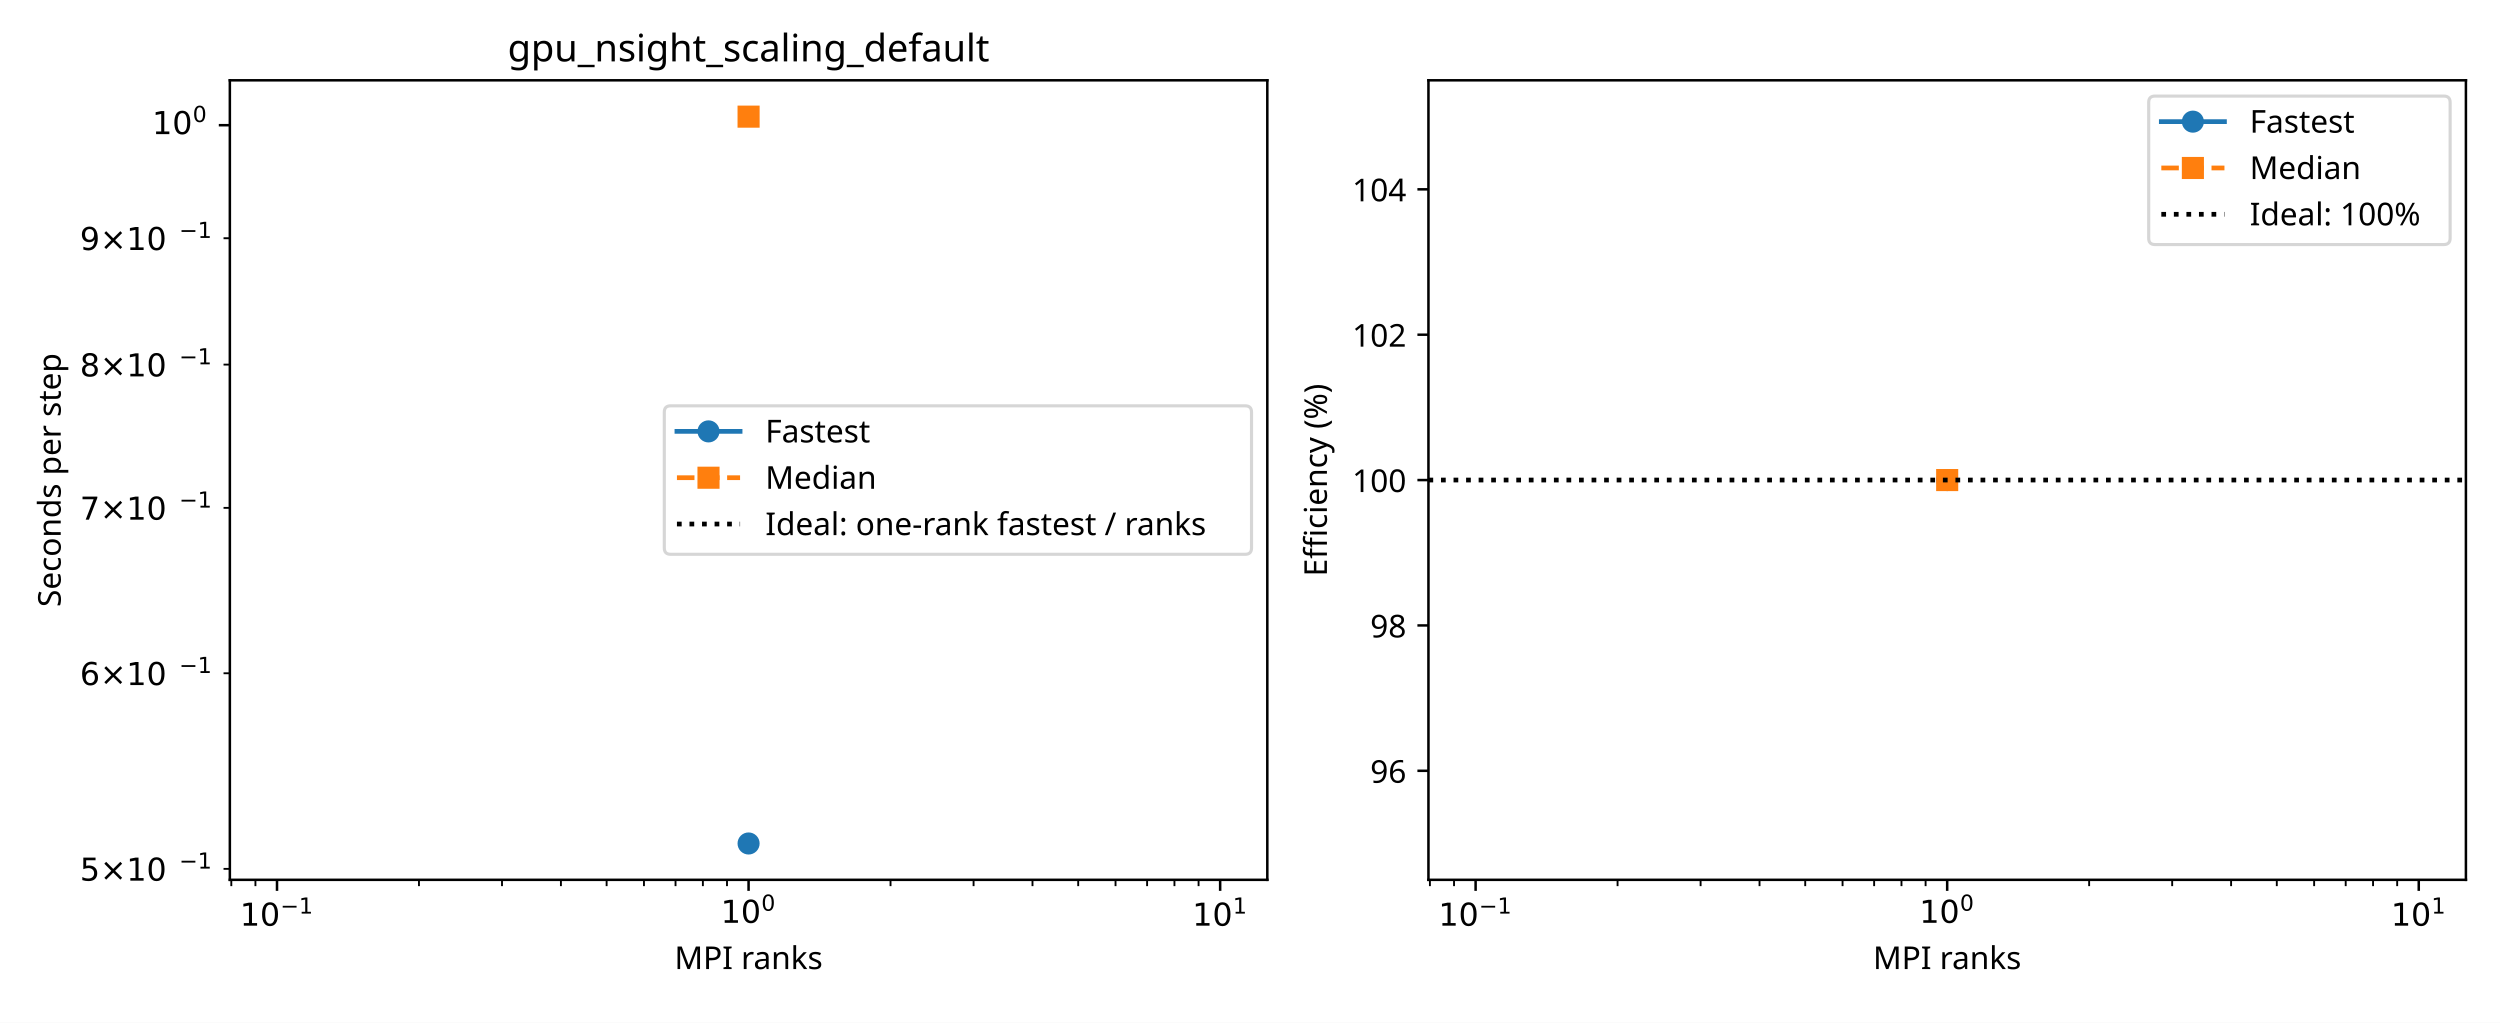
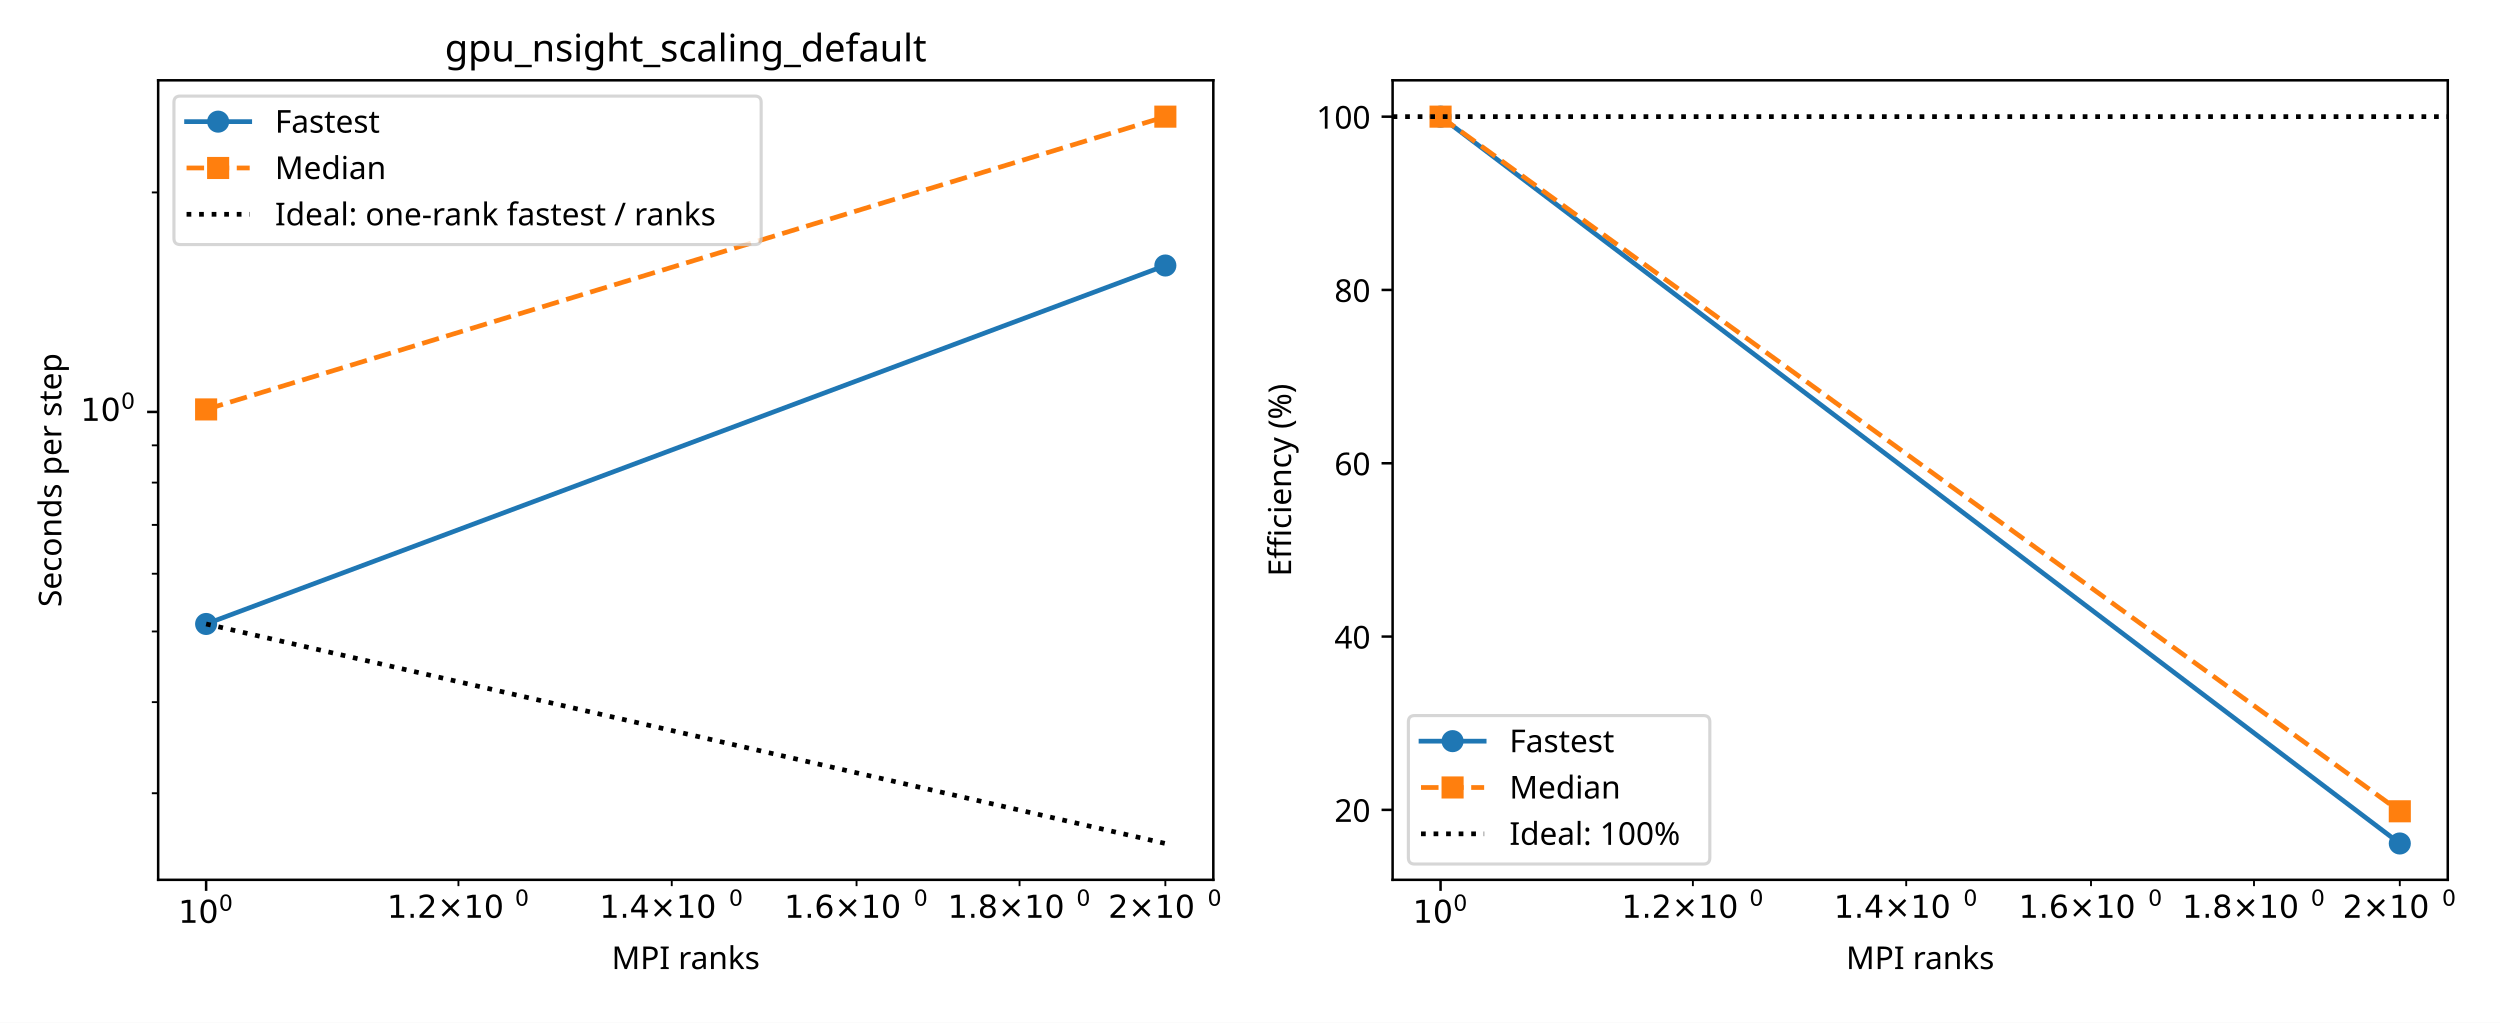
<svg xmlns="http://www.w3.org/2000/svg" xmlns:xlink="http://www.w3.org/1999/xlink" width="792pt" height="324pt" viewBox="0 0 792 324" version="1.1">
  <defs>
    <style type="text/css">*{stroke-linejoin: round; stroke-linecap: butt}</style>
  </defs>
  <g id="figure_1">
    <g id="patch_1">
      <path d="M 0 324 L 792 324 L 792 0 L 0 0 z " style="fill: #ffffff" />
    </g>
    <g id="axes_1">
      <g id="patch_2">
-         <path d="M 72.816 278.728 L 401.483 278.728 L 401.483 25.44 L 72.816 25.44 z " style="fill: #ffffff" />
+         <path d="M 50.105 278.728 L 384.378 278.728 L 384.378 25.44 L 50.105 25.44 z " style="fill: #ffffff" />
      </g>
      <g id="matplotlib.axis_1">
        <g id="xtick_1">
          <g id="line2d_1">
            <defs>
              <path id="m915a4b6a7f" d="M 0 0 L 0 3.5 " style="stroke: #000000; stroke-width: 0.8" />
            </defs>
            <g>
-               <use xlink:href="#m915a4b6a7f" x="87.756" y="278.728" style="stroke: #000000; stroke-width: 0.8" />
+               <use xlink:href="#m915a4b6a7f" x="65.299" y="278.728" style="stroke: #000000; stroke-width: 0.8" />
            </g>
          </g>
          <g id="text_1">
-             <g transform="translate(76.00589 293.3264)">
-               <text>
-                 <tspan style="font: 10px 'DejaVu Sans'" x="0 6.362" y="-0.064">10</tspan>
-                 <tspan style="font: 7px 'DejaVu Sans'" x="12.82 18.686" y="-3.892">−1</tspan>
+             <g transform="translate(56.49943 293.3264)">
+               <text>
+                 <tspan style="font: 10px 'DejaVu Sans'" x="0 6.362" y="-0.977">10</tspan>
+                 <tspan style="font: 7px 'DejaVu Sans'" x="12.82" y="-4.805">0</tspan>
              </text>
            </g>
          </g>
        </g>
        <g id="xtick_2">
          <g id="line2d_2">
-             <g>
-               <use xlink:href="#m915a4b6a7f" x="237.15" y="278.728" style="stroke: #000000; stroke-width: 0.8" />
-             </g>
-           </g>
-           <g id="text_2">
-             <g transform="translate(228.3499 293.3264)">
-               <text>
-                 <tspan style="font: 10px 'DejaVu Sans'" x="0 6.362" y="-0.977">10</tspan>
-                 <tspan style="font: 7px 'DejaVu Sans'" x="12.82" y="-4.805">0</tspan>
-               </text>
-             </g>
-           </g>
-         </g>
-         <g id="xtick_3">
-           <g id="line2d_3">
-             <g>
-               <use xlink:href="#m915a4b6a7f" x="386.544" y="278.728" style="stroke: #000000; stroke-width: 0.8" />
-             </g>
-           </g>
-           <g id="text_3">
-             <g transform="translate(377.7438 293.3264)">
-               <text>
-                 <tspan style="font: 10px 'DejaVu Sans'" x="0 6.362" y="-0.064">10</tspan>
-                 <tspan style="font: 7px 'DejaVu Sans'" x="12.82" y="-3.892">1</tspan>
-               </text>
-             </g>
-           </g>
-         </g>
-         <g id="xtick_4">
-           <g id="line2d_4">
            <defs>
              <path id="m72433dea88" d="M 0 0 L 0 2 " style="stroke: #000000; stroke-width: 0.6" />
            </defs>
            <g>
-               <use xlink:href="#m72433dea88" x="73.278" y="278.728" style="stroke: #000000; stroke-width: 0.6" />
+               <use xlink:href="#m72433dea88" x="145.232" y="278.728" style="stroke: #000000; stroke-width: 0.6" />
+             </g>
+           </g>
+           <g id="text_2">
+             <g transform="translate(122.6315 291.7264)">
+               <text>
+                 <tspan style="font: 10px 'DejaVu Sans'" x="0 6.362 9.041 17.352 27.679 34.041" y="-0.977">1.2×10</tspan>
+                 <tspan style="font: 7px 'DejaVu Sans'" x="40.499" y="-4.805">0</tspan>
+               </text>
+             </g>
+           </g>
+         </g>
+         <g id="xtick_3">
+           <g id="line2d_3">
+             <g>
+               <use xlink:href="#m72433dea88" x="212.813" y="278.728" style="stroke: #000000; stroke-width: 0.6" />
+             </g>
+           </g>
+           <g id="text_3">
+             <g transform="translate(189.9131 291.7264)">
+               <text>
+                 <tspan style="font: 10px 'DejaVu Sans'" x="0 6.362 9.541 17.852 28.179 34.541" y="-0.977">1.4×10</tspan>
+                 <tspan style="font: 7px 'DejaVu Sans'" x="40.999" y="-4.805">0</tspan>
+               </text>
+             </g>
+           </g>
+         </g>
+         <g id="xtick_4">
+           <g id="line2d_4">
+             <g>
+               <use xlink:href="#m72433dea88" x="271.355" y="278.728" style="stroke: #000000; stroke-width: 0.6" />
+             </g>
+           </g>
+           <g id="text_4">
+             <g transform="translate(248.455 291.7264)">
+               <text>
+                 <tspan style="font: 10px 'DejaVu Sans'" x="0 6.362 9.541 17.852 28.179 34.541" y="-0.977">1.6×10</tspan>
+                 <tspan style="font: 7px 'DejaVu Sans'" x="40.999" y="-4.805">0</tspan>
+               </text>
            </g>
          </g>
        </g>
        <g id="xtick_5">
          <g id="line2d_5">
            <g>
-               <use xlink:href="#m72433dea88" x="80.92" y="278.728" style="stroke: #000000; stroke-width: 0.6" />
+               <use xlink:href="#m72433dea88" x="322.993" y="278.728" style="stroke: #000000; stroke-width: 0.6" />
+             </g>
+           </g>
+           <g id="text_5">
+             <g transform="translate(300.2425 291.7264)">
+               <text>
+                 <tspan style="font: 10px 'DejaVu Sans'" x="0 6.362 9.291 17.602 27.929 34.291" y="-0.977">1.8×10</tspan>
+                 <tspan style="font: 7px 'DejaVu Sans'" x="40.749" y="-4.805">0</tspan>
+               </text>
            </g>
          </g>
        </g>
        <g id="xtick_6">
          <g id="line2d_6">
            <g>
-               <use xlink:href="#m72433dea88" x="132.728" y="278.728" style="stroke: #000000; stroke-width: 0.6" />
-             </g>
-           </g>
-         </g>
-         <g id="xtick_7">
-           <g id="line2d_7">
-             <g>
-               <use xlink:href="#m72433dea88" x="159.035" y="278.728" style="stroke: #000000; stroke-width: 0.6" />
-             </g>
-           </g>
-         </g>
-         <g id="xtick_8">
-           <g id="line2d_8">
-             <g>
-               <use xlink:href="#m72433dea88" x="177.7" y="278.728" style="stroke: #000000; stroke-width: 0.6" />
-             </g>
-           </g>
-         </g>
-         <g id="xtick_9">
-           <g id="line2d_9">
-             <g>
-               <use xlink:href="#m72433dea88" x="192.178" y="278.728" style="stroke: #000000; stroke-width: 0.6" />
-             </g>
-           </g>
-         </g>
-         <g id="xtick_10">
-           <g id="line2d_10">
-             <g>
-               <use xlink:href="#m72433dea88" x="204.007" y="278.728" style="stroke: #000000; stroke-width: 0.6" />
-             </g>
-           </g>
-         </g>
-         <g id="xtick_11">
-           <g id="line2d_11">
-             <g>
-               <use xlink:href="#m72433dea88" x="214.008" y="278.728" style="stroke: #000000; stroke-width: 0.6" />
-             </g>
-           </g>
-         </g>
-         <g id="xtick_12">
-           <g id="line2d_12">
-             <g>
-               <use xlink:href="#m72433dea88" x="222.672" y="278.728" style="stroke: #000000; stroke-width: 0.6" />
-             </g>
-           </g>
-         </g>
-         <g id="xtick_13">
-           <g id="line2d_13">
-             <g>
-               <use xlink:href="#m72433dea88" x="230.314" y="278.728" style="stroke: #000000; stroke-width: 0.6" />
-             </g>
-           </g>
-         </g>
-         <g id="xtick_14">
-           <g id="line2d_14">
-             <g>
-               <use xlink:href="#m72433dea88" x="282.122" y="278.728" style="stroke: #000000; stroke-width: 0.6" />
-             </g>
-           </g>
-         </g>
-         <g id="xtick_15">
-           <g id="line2d_15">
-             <g>
-               <use xlink:href="#m72433dea88" x="308.429" y="278.728" style="stroke: #000000; stroke-width: 0.6" />
-             </g>
-           </g>
-         </g>
-         <g id="xtick_16">
-           <g id="line2d_16">
-             <g>
-               <use xlink:href="#m72433dea88" x="327.094" y="278.728" style="stroke: #000000; stroke-width: 0.6" />
-             </g>
-           </g>
-         </g>
-         <g id="xtick_17">
-           <g id="line2d_17">
-             <g>
-               <use xlink:href="#m72433dea88" x="341.572" y="278.728" style="stroke: #000000; stroke-width: 0.6" />
-             </g>
-           </g>
-         </g>
-         <g id="xtick_18">
-           <g id="line2d_18">
-             <g>
-               <use xlink:href="#m72433dea88" x="353.401" y="278.728" style="stroke: #000000; stroke-width: 0.6" />
-             </g>
-           </g>
-         </g>
-         <g id="xtick_19">
-           <g id="line2d_19">
-             <g>
-               <use xlink:href="#m72433dea88" x="363.402" y="278.728" style="stroke: #000000; stroke-width: 0.6" />
-             </g>
-           </g>
-         </g>
-         <g id="xtick_20">
-           <g id="line2d_20">
-             <g>
-               <use xlink:href="#m72433dea88" x="372.066" y="278.728" style="stroke: #000000; stroke-width: 0.6" />
-             </g>
-           </g>
-         </g>
-         <g id="xtick_21">
-           <g id="line2d_21">
-             <g>
-               <use xlink:href="#m72433dea88" x="379.708" y="278.728" style="stroke: #000000; stroke-width: 0.6" />
-             </g>
-           </g>
-         </g>
-         <g id="text_4">
-           <text style="font: 10px 'sans-serif'; text-anchor: middle" x="237.15" y="307.005" transform="rotate(-0, 237.1499, 307.0046)">MPI ranks</text>
+               <use xlink:href="#m72433dea88" x="369.184" y="278.728" style="stroke: #000000; stroke-width: 0.6" />
+             </g>
+           </g>
+           <g id="text_6">
+             <g transform="translate(351.0839 291.7264)">
+               <text>
+                 <tspan style="font: 10px 'DejaVu Sans'" x="0 8.311 18.638 25" y="-0.977">2×10</tspan>
+                 <tspan style="font: 7px 'DejaVu Sans'" x="31.458" y="-4.805">0</tspan>
+               </text>
+             </g>
+           </g>
+         </g>
+         <g id="text_7">
+           <text style="font: 10px 'sans-serif'; text-anchor: middle" x="217.242" y="307.005" transform="rotate(-0, 217.2417, 307.0046)">MPI ranks</text>
        </g>
      </g>
      <g id="matplotlib.axis_2">
        <g id="ytick_1">
-           <g id="line2d_22">
+           <g id="line2d_7">
            <defs>
              <path id="mc665064905" d="M 0 0 L -3.5 0 " style="stroke: #000000; stroke-width: 0.8" />
            </defs>
            <g>
-               <use xlink:href="#mc665064905" x="72.816" y="39.662" style="stroke: #000000; stroke-width: 0.8" />
-             </g>
-           </g>
-           <g id="text_5">
-             <g transform="translate(48.21649 43.46149)">
+               <use xlink:href="#mc665064905" x="50.105" y="130.506" style="stroke: #000000; stroke-width: 0.8" />
+             </g>
+           </g>
+           <g id="text_8">
+             <g transform="translate(25.50521 134.305)">
              <text>
                <tspan style="font: 10px 'DejaVu Sans'" x="0 6.362" y="-0.977">10</tspan>
                <tspan style="font: 7px 'DejaVu Sans'" x="12.82" y="-4.805">0</tspan>
              </text>
            </g>
          </g>
        </g>
        <g id="ytick_2">
-           <g id="line2d_23">
+           <g id="line2d_8">
            <defs>
              <path id="m3884b080c1" d="M 0 0 L -2 0 " style="stroke: #000000; stroke-width: 0.6" />
            </defs>
            <g>
-               <use xlink:href="#m3884b080c1" x="72.816" y="275.261" style="stroke: #000000; stroke-width: 0.6" />
-             </g>
-           </g>
-           <g id="text_6">
-             <g transform="translate(25.31649 279.0601)">
-               <text>
-                 <tspan style="font: 10px 'DejaVu Sans'" x="0 8.311 18.638 25" y="-0.064">5×10</tspan>
-                 <tspan style="font: 7px 'DejaVu Sans'" x="31.458 37.323" y="-3.892">−1</tspan>
-               </text>
+               <use xlink:href="#m3884b080c1" x="50.105" y="251.298" style="stroke: #000000; stroke-width: 0.6" />
            </g>
          </g>
        </g>
        <g id="ytick_3">
-           <g id="line2d_24">
-             <g>
-               <use xlink:href="#m3884b080c1" x="72.816" y="213.29" style="stroke: #000000; stroke-width: 0.6" />
-             </g>
-           </g>
-           <g id="text_7">
-             <g transform="translate(25.31649 217.0895)">
-               <text>
-                 <tspan style="font: 10px 'DejaVu Sans'" x="0 8.311 18.638 25" y="-0.064">6×10</tspan>
-                 <tspan style="font: 7px 'DejaVu Sans'" x="31.458 37.323" y="-3.892">−1</tspan>
-               </text>
+           <g id="line2d_9">
+             <g>
+               <use xlink:href="#m3884b080c1" x="50.105" y="222.435" style="stroke: #000000; stroke-width: 0.6" />
            </g>
          </g>
        </g>
        <g id="ytick_4">
-           <g id="line2d_25">
-             <g>
-               <use xlink:href="#m3884b080c1" x="72.816" y="160.895" style="stroke: #000000; stroke-width: 0.6" />
-             </g>
-           </g>
-           <g id="text_8">
-             <g transform="translate(25.31649 164.6942)">
-               <text>
-                 <tspan style="font: 10px 'DejaVu Sans'" x="0 8.311 18.638 25" y="-0.064">7×10</tspan>
-                 <tspan style="font: 7px 'DejaVu Sans'" x="31.458 37.323" y="-3.892">−1</tspan>
-               </text>
+           <g id="line2d_10">
+             <g>
+               <use xlink:href="#m3884b080c1" x="50.105" y="200.048" style="stroke: #000000; stroke-width: 0.6" />
            </g>
          </g>
        </g>
        <g id="ytick_5">
-           <g id="line2d_26">
-             <g>
-               <use xlink:href="#m3884b080c1" x="72.816" y="115.508" style="stroke: #000000; stroke-width: 0.6" />
-             </g>
-           </g>
-           <g id="text_9">
-             <g transform="translate(25.31649 119.3073)">
-               <text>
-                 <tspan style="font: 10px 'DejaVu Sans'" x="0 8.311 18.638 25" y="-0.064">8×10</tspan>
-                 <tspan style="font: 7px 'DejaVu Sans'" x="31.458 37.323" y="-3.892">−1</tspan>
-               </text>
+           <g id="line2d_11">
+             <g>
+               <use xlink:href="#m3884b080c1" x="50.105" y="181.756" style="stroke: #000000; stroke-width: 0.6" />
            </g>
          </g>
        </g>
        <g id="ytick_6">
-           <g id="line2d_27">
-             <g>
-               <use xlink:href="#m3884b080c1" x="72.816" y="75.474" style="stroke: #000000; stroke-width: 0.6" />
-             </g>
-           </g>
-           <g id="text_10">
-             <g transform="translate(25.31649 79.27321)">
-               <text>
-                 <tspan style="font: 10px 'DejaVu Sans'" x="0 8.311 18.638 25" y="-0.064">9×10</tspan>
-                 <tspan style="font: 7px 'DejaVu Sans'" x="31.458 37.323" y="-3.892">−1</tspan>
-               </text>
-             </g>
-           </g>
-         </g>
-         <g id="text_11">
-           <text style="font: 10px 'sans-serif'; text-anchor: middle" x="19.237" y="152.084" transform="rotate(-90, 19.2368, 152.084)">Seconds per step</text>
-         </g>
-       </g>
-       <g id="line2d_28">
-         <path d="M 237.15 267.215 " clip-path="url(#p64934c4049)" style="fill: none; stroke: #1f77b4; stroke-width: 1.5; stroke-linecap: square" />
+           <g id="line2d_12">
+             <g>
+               <use xlink:href="#m3884b080c1" x="50.105" y="166.29" style="stroke: #000000; stroke-width: 0.6" />
+             </g>
+           </g>
+         </g>
+         <g id="ytick_7">
+           <g id="line2d_13">
+             <g>
+               <use xlink:href="#m3884b080c1" x="50.105" y="152.893" style="stroke: #000000; stroke-width: 0.6" />
+             </g>
+           </g>
+         </g>
+         <g id="ytick_8">
+           <g id="line2d_14">
+             <g>
+               <use xlink:href="#m3884b080c1" x="50.105" y="141.076" style="stroke: #000000; stroke-width: 0.6" />
+             </g>
+           </g>
+         </g>
+         <g id="ytick_9">
+           <g id="line2d_15">
+             <g>
+               <use xlink:href="#m3884b080c1" x="50.105" y="60.964" style="stroke: #000000; stroke-width: 0.6" />
+             </g>
+           </g>
+         </g>
+         <g id="text_9">
+           <text style="font: 10px 'sans-serif'; text-anchor: middle" x="19.426" y="152.084" transform="rotate(-90, 19.42552, 152.084)">Seconds per step</text>
+         </g>
+       </g>
+       <g id="line2d_16">
+         <path d="M 65.299 197.673 L 369.184 84.112 " clip-path="url(#p8942ccc926)" style="fill: none; stroke: #1f77b4; stroke-width: 1.5; stroke-linecap: square" />
        <defs>
          <path id="mfb15104b4f" d="M 0 3 C 0.796 3 1.559 2.684 2.121 2.121 C 2.684 1.559 3 0.796 3 0 C 3 -0.796 2.684 -1.559 2.121 -2.121 C 1.559 -2.684 0.796 -3 0 -3 C -0.796 -3 -1.559 -2.684 -2.121 -2.121 C -2.684 -1.559 -3 -0.796 -3 0 C -3 0.796 -2.684 1.559 -2.121 2.121 C -1.559 2.684 -0.796 3 0 3 z " style="stroke: #1f77b4" />
        </defs>
-         <g clip-path="url(#p64934c4049)">
-           <use xlink:href="#mfb15104b4f" x="237.15" y="267.215" style="fill: #1f77b4; stroke: #1f77b4" />
-         </g>
-       </g>
-       <g id="line2d_29">
-         <path d="M 237.15 36.953 " clip-path="url(#p64934c4049)" style="fill: none; stroke-dasharray: 5.55,2.4; stroke-dashoffset: 0; stroke: #ff7f0e; stroke-width: 1.5" />
+         <g clip-path="url(#p8942ccc926)">
+           <use xlink:href="#mfb15104b4f" x="65.299" y="197.673" style="fill: #1f77b4; stroke: #1f77b4" />
+           <use xlink:href="#mfb15104b4f" x="369.184" y="84.112" style="fill: #1f77b4; stroke: #1f77b4" />
+         </g>
+       </g>
+       <g id="line2d_17">
+         <path d="M 65.299 129.706 L 369.184 36.953 " clip-path="url(#p8942ccc926)" style="fill: none; stroke-dasharray: 5.55,2.4; stroke-dashoffset: 0; stroke: #ff7f0e; stroke-width: 1.5" />
        <defs>
          <path id="m5a906554f0" d="M -3 3 L 3 3 L 3 -3 L -3 -3 z " style="stroke: #ff7f0e; stroke-linejoin: miter" />
        </defs>
-         <g clip-path="url(#p64934c4049)">
-           <use xlink:href="#m5a906554f0" x="237.15" y="36.953" style="fill: #ff7f0e; stroke: #ff7f0e; stroke-linejoin: miter" />
-         </g>
-       </g>
-       <g id="line2d_30">
-         <path d="M 237.15 267.215 " clip-path="url(#p64934c4049)" style="fill: none; stroke-dasharray: 1.5,2.475; stroke-dashoffset: 0; stroke: #000000; stroke-width: 1.5" />
+         <g clip-path="url(#p8942ccc926)">
+           <use xlink:href="#m5a906554f0" x="65.299" y="129.706" style="fill: #ff7f0e; stroke: #ff7f0e; stroke-linejoin: miter" />
+           <use xlink:href="#m5a906554f0" x="369.184" y="36.953" style="fill: #ff7f0e; stroke: #ff7f0e; stroke-linejoin: miter" />
+         </g>
+       </g>
+       <g id="line2d_18">
+         <path d="M 65.299 197.673 L 369.184 267.215 " clip-path="url(#p8942ccc926)" style="fill: none; stroke-dasharray: 1.5,2.475; stroke-dashoffset: 0; stroke: #000000; stroke-width: 1.5" />
      </g>
      <g id="patch_3">
-         <path d="M 72.816 278.728 L 72.816 25.44 " style="fill: none; stroke: #000000; stroke-width: 0.8; stroke-linejoin: miter; stroke-linecap: square" />
+         <path d="M 50.105 278.728 L 50.105 25.44 " style="fill: none; stroke: #000000; stroke-width: 0.8; stroke-linejoin: miter; stroke-linecap: square" />
      </g>
      <g id="patch_4">
-         <path d="M 401.483 278.728 L 401.483 25.44 " style="fill: none; stroke: #000000; stroke-width: 0.8; stroke-linejoin: miter; stroke-linecap: square" />
+         <path d="M 384.378 278.728 L 384.378 25.44 " style="fill: none; stroke: #000000; stroke-width: 0.8; stroke-linejoin: miter; stroke-linecap: square" />
      </g>
      <g id="patch_5">
-         <path d="M 72.816 278.728 L 401.483 278.728 " style="fill: none; stroke: #000000; stroke-width: 0.8; stroke-linejoin: miter; stroke-linecap: square" />
+         <path d="M 50.105 278.728 L 384.378 278.728 " style="fill: none; stroke: #000000; stroke-width: 0.8; stroke-linejoin: miter; stroke-linecap: square" />
      </g>
      <g id="patch_6">
-         <path d="M 72.816 25.44 L 401.483 25.44 " style="fill: none; stroke: #000000; stroke-width: 0.8; stroke-linejoin: miter; stroke-linecap: square" />
-       </g>
-       <g id="text_12">
-         <text style="font: 12px 'sans-serif'; text-anchor: middle" x="237.15" y="19.44" transform="rotate(-0, 237.1499, 19.44)">gpu_nsight_scaling_default</text>
+         <path d="M 50.105 25.44 L 384.378 25.44 " style="fill: none; stroke: #000000; stroke-width: 0.8; stroke-linejoin: miter; stroke-linecap: square" />
+       </g>
+       <g id="text_10">
+         <text style="font: 12px 'sans-serif'; text-anchor: middle" x="217.242" y="19.44" transform="rotate(-0, 217.2417, 19.44)">gpu_nsight_scaling_default</text>
      </g>
      <g id="legend_1">
        <g id="patch_7">
-           <path d="M 212.454 175.601 L 394.483 175.601 Q 396.483 175.601 396.483 173.601 L 396.483 130.567 Q 396.483 128.567 394.483 128.567 L 212.454 128.567 Q 210.454 128.567 210.454 130.567 L 210.454 173.601 Q 210.454 175.601 212.454 175.601 z " style="fill: #ffffff; opacity: 0.8; stroke: #cccccc; stroke-linejoin: miter" />
-         </g>
-         <g id="line2d_31">
-           <path d="M 214.454 136.665 L 224.454 136.665 L 234.454 136.665 " style="fill: none; stroke: #1f77b4; stroke-width: 1.5; stroke-linecap: square" />
+           <path d="M 57.105 77.474 L 239.135 77.474 Q 241.135 77.474 241.135 75.474 L 241.135 32.44 Q 241.135 30.44 239.135 30.44 L 57.105 30.44 Q 55.105 30.44 55.105 32.44 L 55.105 75.474 Q 55.105 77.474 57.105 77.474 z " style="fill: #ffffff; opacity: 0.8; stroke: #cccccc; stroke-linejoin: miter" />
+         </g>
+         <g id="line2d_19">
+           <path d="M 59.105 38.538 L 69.105 38.538 L 79.105 38.538 " style="fill: none; stroke: #1f77b4; stroke-width: 1.5; stroke-linecap: square" />
          <g>
-             <use xlink:href="#mfb15104b4f" x="224.454" y="136.665" style="fill: #1f77b4; stroke: #1f77b4" />
-           </g>
+             <use xlink:href="#mfb15104b4f" x="69.105" y="38.538" style="fill: #1f77b4; stroke: #1f77b4" />
+           </g>
+         </g>
+         <g id="text_11">
+           <text style="font: 10px 'sans-serif'; text-anchor: start" x="87.105" y="42.038" transform="rotate(-0, 87.10521, 42.03844)">Fastest</text>
+         </g>
+         <g id="line2d_20">
+           <path d="M 59.105 53.217 L 69.105 53.217 L 79.105 53.217 " style="fill: none; stroke-dasharray: 5.55,2.4; stroke-dashoffset: 0; stroke: #ff7f0e; stroke-width: 1.5" />
+           <g>
+             <use xlink:href="#m5a906554f0" x="69.105" y="53.217" style="fill: #ff7f0e; stroke: #ff7f0e; stroke-linejoin: miter" />
+           </g>
+         </g>
+         <g id="text_12">
+           <text style="font: 10px 'sans-serif'; text-anchor: start" x="87.105" y="56.717" transform="rotate(-0, 87.10521, 56.71656)">Median</text>
+         </g>
+         <g id="line2d_21">
+           <path d="M 59.105 67.895 L 69.105 67.895 L 79.105 67.895 " style="fill: none; stroke-dasharray: 1.5,2.475; stroke-dashoffset: 0; stroke: #000000; stroke-width: 1.5" />
        </g>
        <g id="text_13">
-           <text style="font: 10px 'sans-serif'; text-anchor: start" x="242.454" y="140.165" transform="rotate(-0, 242.4536, 140.1652)">Fastest</text>
-         </g>
-         <g id="line2d_32">
-           <path d="M 214.454 151.343 L 224.454 151.343 L 234.454 151.343 " style="fill: none; stroke-dasharray: 5.55,2.4; stroke-dashoffset: 0; stroke: #ff7f0e; stroke-width: 1.5" />
-           <g>
-             <use xlink:href="#m5a906554f0" x="224.454" y="151.343" style="fill: #ff7f0e; stroke: #ff7f0e; stroke-linejoin: miter" />
-           </g>
-         </g>
-         <g id="text_14">
-           <text style="font: 10px 'sans-serif'; text-anchor: start" x="242.454" y="154.843" transform="rotate(-0, 242.4536, 154.8434)">Median</text>
-         </g>
-         <g id="line2d_33">
-           <path d="M 214.454 166.022 L 224.454 166.022 L 234.454 166.022 " style="fill: none; stroke-dasharray: 1.5,2.475; stroke-dashoffset: 0; stroke: #000000; stroke-width: 1.5" />
-         </g>
-         <g id="text_15">
-           <text style="font: 10px 'sans-serif'; text-anchor: start" x="242.454" y="169.522" transform="rotate(-0, 242.4536, 169.5215)">Ideal: one-rank fastest / ranks</text>
+           <text style="font: 10px 'sans-serif'; text-anchor: start" x="87.105" y="71.395" transform="rotate(-0, 87.10521, 71.39469)">Ideal: one-rank fastest / ranks</text>
        </g>
      </g>
    </g>
    <g id="axes_2">
      <g id="patch_8">
-         <path d="M 452.533 278.728 L 781.2 278.728 L 781.2 25.44 L 452.533 25.44 z " style="fill: #ffffff" />
+         <path d="M 441.178 278.728 L 775.451 278.728 L 775.451 25.44 L 441.178 25.44 z " style="fill: #ffffff" />
      </g>
      <g id="matplotlib.axis_3">
-         <g id="xtick_22">
-           <g id="line2d_34">
-             <g>
-               <use xlink:href="#m915a4b6a7f" x="467.473" y="278.728" style="stroke: #000000; stroke-width: 0.8" />
-             </g>
-           </g>
-           <g id="text_16">
-             <g transform="translate(455.7226 293.3264)">
-               <text>
-                 <tspan style="font: 10px 'DejaVu Sans'" x="0 6.362" y="-0.064">10</tspan>
-                 <tspan style="font: 7px 'DejaVu Sans'" x="12.82 18.686" y="-3.892">−1</tspan>
-               </text>
-             </g>
-           </g>
-         </g>
-         <g id="xtick_23">
-           <g id="line2d_35">
-             <g>
-               <use xlink:href="#m915a4b6a7f" x="616.867" y="278.728" style="stroke: #000000; stroke-width: 0.8" />
-             </g>
-           </g>
-           <g id="text_17">
-             <g transform="translate(608.0666 293.3264)">
+         <g id="xtick_7">
+           <g id="line2d_22">
+             <g>
+               <use xlink:href="#m915a4b6a7f" x="456.372" y="278.728" style="stroke: #000000; stroke-width: 0.8" />
+             </g>
+           </g>
+           <g id="text_14">
+             <g transform="translate(447.5718 293.3264)">
              <text>
                <tspan style="font: 10px 'DejaVu Sans'" x="0 6.362" y="-0.977">10</tspan>
                <tspan style="font: 7px 'DejaVu Sans'" x="12.82" y="-4.805">0</tspan>
              </text>
            </g>
          </g>
        </g>
-         <g id="xtick_24">
-           <g id="line2d_36">
-             <g>
-               <use xlink:href="#m915a4b6a7f" x="766.261" y="278.728" style="stroke: #000000; stroke-width: 0.8" />
+         <g id="xtick_8">
+           <g id="line2d_23">
+             <g>
+               <use xlink:href="#m72433dea88" x="536.304" y="278.728" style="stroke: #000000; stroke-width: 0.6" />
+             </g>
+           </g>
+           <g id="text_15">
+             <g transform="translate(513.7039 291.7264)">
+               <text>
+                 <tspan style="font: 10px 'DejaVu Sans'" x="0 6.362 9.041 17.352 27.679 34.041" y="-0.977">1.2×10</tspan>
+                 <tspan style="font: 7px 'DejaVu Sans'" x="40.499" y="-4.805">0</tspan>
+               </text>
+             </g>
+           </g>
+         </g>
+         <g id="xtick_9">
+           <g id="line2d_24">
+             <g>
+               <use xlink:href="#m72433dea88" x="603.885" y="278.728" style="stroke: #000000; stroke-width: 0.6" />
+             </g>
+           </g>
+           <g id="text_16">
+             <g transform="translate(580.9855 291.7264)">
+               <text>
+                 <tspan style="font: 10px 'DejaVu Sans'" x="0 6.362 9.541 17.852 28.179 34.541" y="-0.977">1.4×10</tspan>
+                 <tspan style="font: 7px 'DejaVu Sans'" x="40.999" y="-4.805">0</tspan>
+               </text>
+             </g>
+           </g>
+         </g>
+         <g id="xtick_10">
+           <g id="line2d_25">
+             <g>
+               <use xlink:href="#m72433dea88" x="662.427" y="278.728" style="stroke: #000000; stroke-width: 0.6" />
+             </g>
+           </g>
+           <g id="text_17">
+             <g transform="translate(639.5273 291.7264)">
+               <text>
+                 <tspan style="font: 10px 'DejaVu Sans'" x="0 6.362 9.541 17.852 28.179 34.541" y="-0.977">1.6×10</tspan>
+                 <tspan style="font: 7px 'DejaVu Sans'" x="40.999" y="-4.805">0</tspan>
+               </text>
+             </g>
+           </g>
+         </g>
+         <g id="xtick_11">
+           <g id="line2d_26">
+             <g>
+               <use xlink:href="#m72433dea88" x="714.065" y="278.728" style="stroke: #000000; stroke-width: 0.6" />
            </g>
          </g>
          <g id="text_18">
-             <g transform="translate(757.4606 293.3264)">
-               <text>
-                 <tspan style="font: 10px 'DejaVu Sans'" x="0 6.362" y="-0.064">10</tspan>
-                 <tspan style="font: 7px 'DejaVu Sans'" x="12.82" y="-3.892">1</tspan>
-               </text>
-             </g>
-           </g>
-         </g>
-         <g id="xtick_25">
-           <g id="line2d_37">
-             <g>
-               <use xlink:href="#m72433dea88" x="452.995" y="278.728" style="stroke: #000000; stroke-width: 0.6" />
-             </g>
-           </g>
-         </g>
-         <g id="xtick_26">
-           <g id="line2d_38">
-             <g>
-               <use xlink:href="#m72433dea88" x="460.637" y="278.728" style="stroke: #000000; stroke-width: 0.6" />
-             </g>
-           </g>
-         </g>
-         <g id="xtick_27">
-           <g id="line2d_39">
-             <g>
-               <use xlink:href="#m72433dea88" x="512.445" y="278.728" style="stroke: #000000; stroke-width: 0.6" />
-             </g>
-           </g>
-         </g>
-         <g id="xtick_28">
-           <g id="line2d_40">
-             <g>
-               <use xlink:href="#m72433dea88" x="538.752" y="278.728" style="stroke: #000000; stroke-width: 0.6" />
-             </g>
-           </g>
-         </g>
-         <g id="xtick_29">
-           <g id="line2d_41">
-             <g>
-               <use xlink:href="#m72433dea88" x="557.417" y="278.728" style="stroke: #000000; stroke-width: 0.6" />
-             </g>
-           </g>
-         </g>
-         <g id="xtick_30">
-           <g id="line2d_42">
-             <g>
-               <use xlink:href="#m72433dea88" x="571.895" y="278.728" style="stroke: #000000; stroke-width: 0.6" />
-             </g>
-           </g>
-         </g>
-         <g id="xtick_31">
-           <g id="line2d_43">
-             <g>
-               <use xlink:href="#m72433dea88" x="583.724" y="278.728" style="stroke: #000000; stroke-width: 0.6" />
-             </g>
-           </g>
-         </g>
-         <g id="xtick_32">
-           <g id="line2d_44">
-             <g>
-               <use xlink:href="#m72433dea88" x="593.725" y="278.728" style="stroke: #000000; stroke-width: 0.6" />
-             </g>
-           </g>
-         </g>
-         <g id="xtick_33">
-           <g id="line2d_45">
-             <g>
-               <use xlink:href="#m72433dea88" x="602.389" y="278.728" style="stroke: #000000; stroke-width: 0.6" />
-             </g>
-           </g>
-         </g>
-         <g id="xtick_34">
-           <g id="line2d_46">
-             <g>
-               <use xlink:href="#m72433dea88" x="610.031" y="278.728" style="stroke: #000000; stroke-width: 0.6" />
-             </g>
-           </g>
-         </g>
-         <g id="xtick_35">
-           <g id="line2d_47">
-             <g>
-               <use xlink:href="#m72433dea88" x="661.839" y="278.728" style="stroke: #000000; stroke-width: 0.6" />
-             </g>
-           </g>
-         </g>
-         <g id="xtick_36">
-           <g id="line2d_48">
-             <g>
-               <use xlink:href="#m72433dea88" x="688.146" y="278.728" style="stroke: #000000; stroke-width: 0.6" />
-             </g>
-           </g>
-         </g>
-         <g id="xtick_37">
-           <g id="line2d_49">
-             <g>
-               <use xlink:href="#m72433dea88" x="706.811" y="278.728" style="stroke: #000000; stroke-width: 0.6" />
-             </g>
-           </g>
-         </g>
-         <g id="xtick_38">
-           <g id="line2d_50">
-             <g>
-               <use xlink:href="#m72433dea88" x="721.289" y="278.728" style="stroke: #000000; stroke-width: 0.6" />
-             </g>
-           </g>
-         </g>
-         <g id="xtick_39">
-           <g id="line2d_51">
-             <g>
-               <use xlink:href="#m72433dea88" x="733.118" y="278.728" style="stroke: #000000; stroke-width: 0.6" />
-             </g>
-           </g>
-         </g>
-         <g id="xtick_40">
-           <g id="line2d_52">
-             <g>
-               <use xlink:href="#m72433dea88" x="743.119" y="278.728" style="stroke: #000000; stroke-width: 0.6" />
-             </g>
-           </g>
-         </g>
-         <g id="xtick_41">
-           <g id="line2d_53">
-             <g>
-               <use xlink:href="#m72433dea88" x="751.783" y="278.728" style="stroke: #000000; stroke-width: 0.6" />
-             </g>
-           </g>
-         </g>
-         <g id="xtick_42">
-           <g id="line2d_54">
-             <g>
-               <use xlink:href="#m72433dea88" x="759.425" y="278.728" style="stroke: #000000; stroke-width: 0.6" />
-             </g>
-           </g>
-         </g>
-         <g id="text_19">
-           <text style="font: 10px 'sans-serif'; text-anchor: middle" x="616.867" y="307.005" transform="rotate(-0, 616.8666, 307.0046)">MPI ranks</text>
+             <g transform="translate(691.3149 291.7264)">
+               <text>
+                 <tspan style="font: 10px 'DejaVu Sans'" x="0 6.362 9.291 17.602 27.929 34.291" y="-0.977">1.8×10</tspan>
+                 <tspan style="font: 7px 'DejaVu Sans'" x="40.749" y="-4.805">0</tspan>
+               </text>
+             </g>
+           </g>
+         </g>
+         <g id="xtick_12">
+           <g id="line2d_27">
+             <g>
+               <use xlink:href="#m72433dea88" x="760.256" y="278.728" style="stroke: #000000; stroke-width: 0.6" />
+             </g>
+           </g>
+           <g id="text_19">
+             <g transform="translate(742.1563 291.7264)">
+               <text>
+                 <tspan style="font: 10px 'DejaVu Sans'" x="0 8.311 18.638 25" y="-0.977">2×10</tspan>
+                 <tspan style="font: 7px 'DejaVu Sans'" x="31.458" y="-4.805">0</tspan>
+               </text>
+             </g>
+           </g>
+         </g>
+         <g id="text_20">
+           <text style="font: 10px 'sans-serif'; text-anchor: middle" x="608.314" y="307.005" transform="rotate(-0, 608.3141, 307.0046)">MPI ranks</text>
        </g>
      </g>
      <g id="matplotlib.axis_4">
-         <g id="ytick_7">
-           <g id="line2d_55">
-             <g>
-               <use xlink:href="#mc665064905" x="452.533" y="244.189" style="stroke: #000000; stroke-width: 0.8" />
-             </g>
-           </g>
-           <g id="text_20">
-             <text style="font: 10px 'sans-serif'; text-anchor: end" x="445.533" y="247.988" transform="rotate(-0, 445.5332, 247.9879)">96</text>
-           </g>
-         </g>
-         <g id="ytick_8">
-           <g id="line2d_56">
-             <g>
-               <use xlink:href="#mc665064905" x="452.533" y="198.136" style="stroke: #000000; stroke-width: 0.8" />
+         <g id="ytick_10">
+           <g id="line2d_28">
+             <g>
+               <use xlink:href="#mc665064905" x="441.178" y="256.566" style="stroke: #000000; stroke-width: 0.8" />
            </g>
          </g>
          <g id="text_21">
-             <text style="font: 10px 'sans-serif'; text-anchor: end" x="445.533" y="201.936" transform="rotate(-0, 445.5332, 201.9356)">98</text>
-           </g>
-         </g>
-         <g id="ytick_9">
-           <g id="line2d_57">
-             <g>
-               <use xlink:href="#mc665064905" x="452.533" y="152.084" style="stroke: #000000; stroke-width: 0.8" />
+             <text style="font: 10px 'sans-serif'; text-anchor: end" x="434.178" y="260.366" transform="rotate(-0, 434.1776, 260.3656)">20</text>
+           </g>
+         </g>
+         <g id="ytick_11">
+           <g id="line2d_29">
+             <g>
+               <use xlink:href="#mc665064905" x="441.178" y="201.663" style="stroke: #000000; stroke-width: 0.8" />
            </g>
          </g>
          <g id="text_22">
-             <text style="font: 10px 'sans-serif'; text-anchor: end" x="445.533" y="155.883" transform="rotate(-0, 445.5332, 155.8832)">100</text>
-           </g>
-         </g>
-         <g id="ytick_10">
-           <g id="line2d_58">
-             <g>
-               <use xlink:href="#mc665064905" x="452.533" y="106.032" style="stroke: #000000; stroke-width: 0.8" />
+             <text style="font: 10px 'sans-serif'; text-anchor: end" x="434.178" y="205.462" transform="rotate(-0, 434.1776, 205.4623)">40</text>
+           </g>
+         </g>
+         <g id="ytick_12">
+           <g id="line2d_30">
+             <g>
+               <use xlink:href="#mc665064905" x="441.178" y="146.76" style="stroke: #000000; stroke-width: 0.8" />
            </g>
          </g>
          <g id="text_23">
-             <text style="font: 10px 'sans-serif'; text-anchor: end" x="445.533" y="109.831" transform="rotate(-0, 445.5332, 109.8309)">102</text>
-           </g>
-         </g>
-         <g id="ytick_11">
-           <g id="line2d_59">
-             <g>
-               <use xlink:href="#mc665064905" x="452.533" y="59.979" style="stroke: #000000; stroke-width: 0.8" />
+             <text style="font: 10px 'sans-serif'; text-anchor: end" x="434.178" y="150.559" transform="rotate(-0, 434.1776, 150.5589)">60</text>
+           </g>
+         </g>
+         <g id="ytick_13">
+           <g id="line2d_31">
+             <g>
+               <use xlink:href="#mc665064905" x="441.178" y="91.856" style="stroke: #000000; stroke-width: 0.8" />
            </g>
          </g>
          <g id="text_24">
-             <text style="font: 10px 'sans-serif'; text-anchor: end" x="445.533" y="63.778" transform="rotate(-0, 445.5332, 63.77849)">104</text>
-           </g>
-         </g>
-         <g id="text_25">
-           <text style="font: 10px 'sans-serif'; text-anchor: middle" x="420.366" y="152.084" transform="rotate(-90, 420.3661, 152.084)">Efficiency (%)</text>
-         </g>
-       </g>
-       <g id="line2d_60">
-         <path d="M 616.867 152.084 " clip-path="url(#pe9f9753cfe)" style="fill: none; stroke: #1f77b4; stroke-width: 1.5; stroke-linecap: square" />
-         <g clip-path="url(#pe9f9753cfe)">
-           <use xlink:href="#mfb15104b4f" x="616.867" y="152.084" style="fill: #1f77b4; stroke: #1f77b4" />
-         </g>
-       </g>
-       <g id="line2d_61">
-         <path d="M 616.867 152.084 " clip-path="url(#pe9f9753cfe)" style="fill: none; stroke-dasharray: 5.55,2.4; stroke-dashoffset: 0; stroke: #ff7f0e; stroke-width: 1.5" />
-         <g clip-path="url(#pe9f9753cfe)">
-           <use xlink:href="#m5a906554f0" x="616.867" y="152.084" style="fill: #ff7f0e; stroke: #ff7f0e; stroke-linejoin: miter" />
-         </g>
-       </g>
-       <g id="line2d_62">
-         <path d="M 452.533 152.084 L 781.2 152.084 " clip-path="url(#pe9f9753cfe)" style="fill: none; stroke-dasharray: 1.5,2.475; stroke-dashoffset: 0; stroke: #000000; stroke-width: 1.5" />
+             <text style="font: 10px 'sans-serif'; text-anchor: end" x="434.178" y="95.656" transform="rotate(-0, 434.1776, 95.65563)">80</text>
+           </g>
+         </g>
+         <g id="ytick_14">
+           <g id="line2d_32">
+             <g>
+               <use xlink:href="#mc665064905" x="441.178" y="36.953" style="stroke: #000000; stroke-width: 0.8" />
+             </g>
+           </g>
+           <g id="text_25">
+             <text style="font: 10px 'sans-serif'; text-anchor: end" x="434.178" y="40.752" transform="rotate(-0, 434.1776, 40.75231)">100</text>
+           </g>
+         </g>
+         <g id="text_26">
+           <text style="font: 10px 'sans-serif'; text-anchor: middle" x="409.01" y="152.084" transform="rotate(-90, 409.0104, 152.084)">Efficiency (%)</text>
+         </g>
+       </g>
+       <g id="line2d_33">
+         <path d="M 456.372 36.953 L 760.256 267.215 " clip-path="url(#p30714588d2)" style="fill: none; stroke: #1f77b4; stroke-width: 1.5; stroke-linecap: square" />
+         <g clip-path="url(#p30714588d2)">
+           <use xlink:href="#mfb15104b4f" x="456.372" y="36.953" style="fill: #1f77b4; stroke: #1f77b4" />
+           <use xlink:href="#mfb15104b4f" x="760.256" y="267.215" style="fill: #1f77b4; stroke: #1f77b4" />
+         </g>
+       </g>
+       <g id="line2d_34">
+         <path d="M 456.372 36.953 L 760.256 257.015 " clip-path="url(#p30714588d2)" style="fill: none; stroke-dasharray: 5.55,2.4; stroke-dashoffset: 0; stroke: #ff7f0e; stroke-width: 1.5" />
+         <g clip-path="url(#p30714588d2)">
+           <use xlink:href="#m5a906554f0" x="456.372" y="36.953" style="fill: #ff7f0e; stroke: #ff7f0e; stroke-linejoin: miter" />
+           <use xlink:href="#m5a906554f0" x="760.256" y="257.015" style="fill: #ff7f0e; stroke: #ff7f0e; stroke-linejoin: miter" />
+         </g>
+       </g>
+       <g id="line2d_35">
+         <path d="M 441.178 36.953 L 775.451 36.953 " clip-path="url(#p30714588d2)" style="fill: none; stroke-dasharray: 1.5,2.475; stroke-dashoffset: 0; stroke: #000000; stroke-width: 1.5" />
      </g>
      <g id="patch_9">
-         <path d="M 452.533 278.728 L 452.533 25.44 " style="fill: none; stroke: #000000; stroke-width: 0.8; stroke-linejoin: miter; stroke-linecap: square" />
+         <path d="M 441.178 278.728 L 441.178 25.44 " style="fill: none; stroke: #000000; stroke-width: 0.8; stroke-linejoin: miter; stroke-linecap: square" />
      </g>
      <g id="patch_10">
-         <path d="M 781.2 278.728 L 781.2 25.44 " style="fill: none; stroke: #000000; stroke-width: 0.8; stroke-linejoin: miter; stroke-linecap: square" />
+         <path d="M 775.451 278.728 L 775.451 25.44 " style="fill: none; stroke: #000000; stroke-width: 0.8; stroke-linejoin: miter; stroke-linecap: square" />
      </g>
      <g id="patch_11">
-         <path d="M 452.533 278.728 L 781.2 278.728 " style="fill: none; stroke: #000000; stroke-width: 0.8; stroke-linejoin: miter; stroke-linecap: square" />
+         <path d="M 441.178 278.728 L 775.451 278.728 " style="fill: none; stroke: #000000; stroke-width: 0.8; stroke-linejoin: miter; stroke-linecap: square" />
      </g>
      <g id="patch_12">
-         <path d="M 452.533 25.44 L 781.2 25.44 " style="fill: none; stroke: #000000; stroke-width: 0.8; stroke-linejoin: miter; stroke-linecap: square" />
+         <path d="M 441.178 25.44 L 775.451 25.44 " style="fill: none; stroke: #000000; stroke-width: 0.8; stroke-linejoin: miter; stroke-linecap: square" />
      </g>
      <g id="legend_2">
        <g id="patch_13">
-           <path d="M 682.706 77.474 L 774.2 77.474 Q 776.2 77.474 776.2 75.474 L 776.2 32.44 Q 776.2 30.44 774.2 30.44 L 682.706 30.44 Q 680.706 30.44 680.706 32.44 L 680.706 75.474 Q 680.706 77.474 682.706 77.474 z " style="fill: #ffffff; opacity: 0.8; stroke: #cccccc; stroke-linejoin: miter" />
-         </g>
-         <g id="line2d_63">
-           <path d="M 684.706 38.538 L 694.706 38.538 L 704.706 38.538 " style="fill: none; stroke: #1f77b4; stroke-width: 1.5; stroke-linecap: square" />
+           <path d="M 448.178 273.728 L 539.671 273.728 Q 541.671 273.728 541.671 271.728 L 541.671 228.694 Q 541.671 226.694 539.671 226.694 L 448.178 226.694 Q 446.178 226.694 446.178 228.694 L 446.178 271.728 Q 446.178 273.728 448.178 273.728 z " style="fill: #ffffff; opacity: 0.8; stroke: #cccccc; stroke-linejoin: miter" />
+         </g>
+         <g id="line2d_36">
+           <path d="M 450.178 234.792 L 460.178 234.792 L 470.178 234.792 " style="fill: none; stroke: #1f77b4; stroke-width: 1.5; stroke-linecap: square" />
          <g>
-             <use xlink:href="#mfb15104b4f" x="694.706" y="38.538" style="fill: #1f77b4; stroke: #1f77b4" />
-           </g>
-         </g>
-         <g id="text_26">
-           <text style="font: 10px 'sans-serif'; text-anchor: start" x="712.706" y="42.038" transform="rotate(-0, 712.7062, 42.03844)">Fastest</text>
-         </g>
-         <g id="line2d_64">
-           <path d="M 684.706 53.217 L 694.706 53.217 L 704.706 53.217 " style="fill: none; stroke-dasharray: 5.55,2.4; stroke-dashoffset: 0; stroke: #ff7f0e; stroke-width: 1.5" />
+             <use xlink:href="#mfb15104b4f" x="460.178" y="234.792" style="fill: #1f77b4; stroke: #1f77b4" />
+           </g>
+         </g>
+         <g id="text_27">
+           <text style="font: 10px 'sans-serif'; text-anchor: start" x="478.178" y="238.292" transform="rotate(-0, 478.1776, 238.2921)">Fastest</text>
+         </g>
+         <g id="line2d_37">
+           <path d="M 450.178 249.47 L 460.178 249.47 L 470.178 249.47 " style="fill: none; stroke-dasharray: 5.55,2.4; stroke-dashoffset: 0; stroke: #ff7f0e; stroke-width: 1.5" />
          <g>
-             <use xlink:href="#m5a906554f0" x="694.706" y="53.217" style="fill: #ff7f0e; stroke: #ff7f0e; stroke-linejoin: miter" />
-           </g>
-         </g>
-         <g id="text_27">
-           <text style="font: 10px 'sans-serif'; text-anchor: start" x="712.706" y="56.717" transform="rotate(-0, 712.7062, 56.71656)">Median</text>
-         </g>
-         <g id="line2d_65">
-           <path d="M 684.706 67.895 L 694.706 67.895 L 704.706 67.895 " style="fill: none; stroke-dasharray: 1.5,2.475; stroke-dashoffset: 0; stroke: #000000; stroke-width: 1.5" />
+             <use xlink:href="#m5a906554f0" x="460.178" y="249.47" style="fill: #ff7f0e; stroke: #ff7f0e; stroke-linejoin: miter" />
+           </g>
        </g>
        <g id="text_28">
-           <text style="font: 10px 'sans-serif'; text-anchor: start" x="712.706" y="71.395" transform="rotate(-0, 712.7062, 71.39469)">Ideal: 100%</text>
+           <text style="font: 10px 'sans-serif'; text-anchor: start" x="478.178" y="252.97" transform="rotate(-0, 478.1776, 252.9702)">Median</text>
+         </g>
+         <g id="line2d_38">
+           <path d="M 450.178 264.148 L 460.178 264.148 L 470.178 264.148 " style="fill: none; stroke-dasharray: 1.5,2.475; stroke-dashoffset: 0; stroke: #000000; stroke-width: 1.5" />
+         </g>
+         <g id="text_29">
+           <text style="font: 10px 'sans-serif'; text-anchor: start" x="478.178" y="267.648" transform="rotate(-0, 478.1776, 267.6483)">Ideal: 100%</text>
        </g>
      </g>
    </g>
  </g>
  <defs>
-     <clipPath id="p64934c4049">
-       <rect x="72.816" y="25.44" width="328.667" height="253.288" />
+     <clipPath id="p8942ccc926">
+       <rect x="50.105" y="25.44" width="334.273" height="253.288" />
    </clipPath>
-     <clipPath id="pe9f9753cfe">
-       <rect x="452.533" y="25.44" width="328.667" height="253.288" />
+     <clipPath id="p30714588d2">
+       <rect x="441.178" y="25.44" width="334.273" height="253.288" />
    </clipPath>
  </defs>
</svg>
